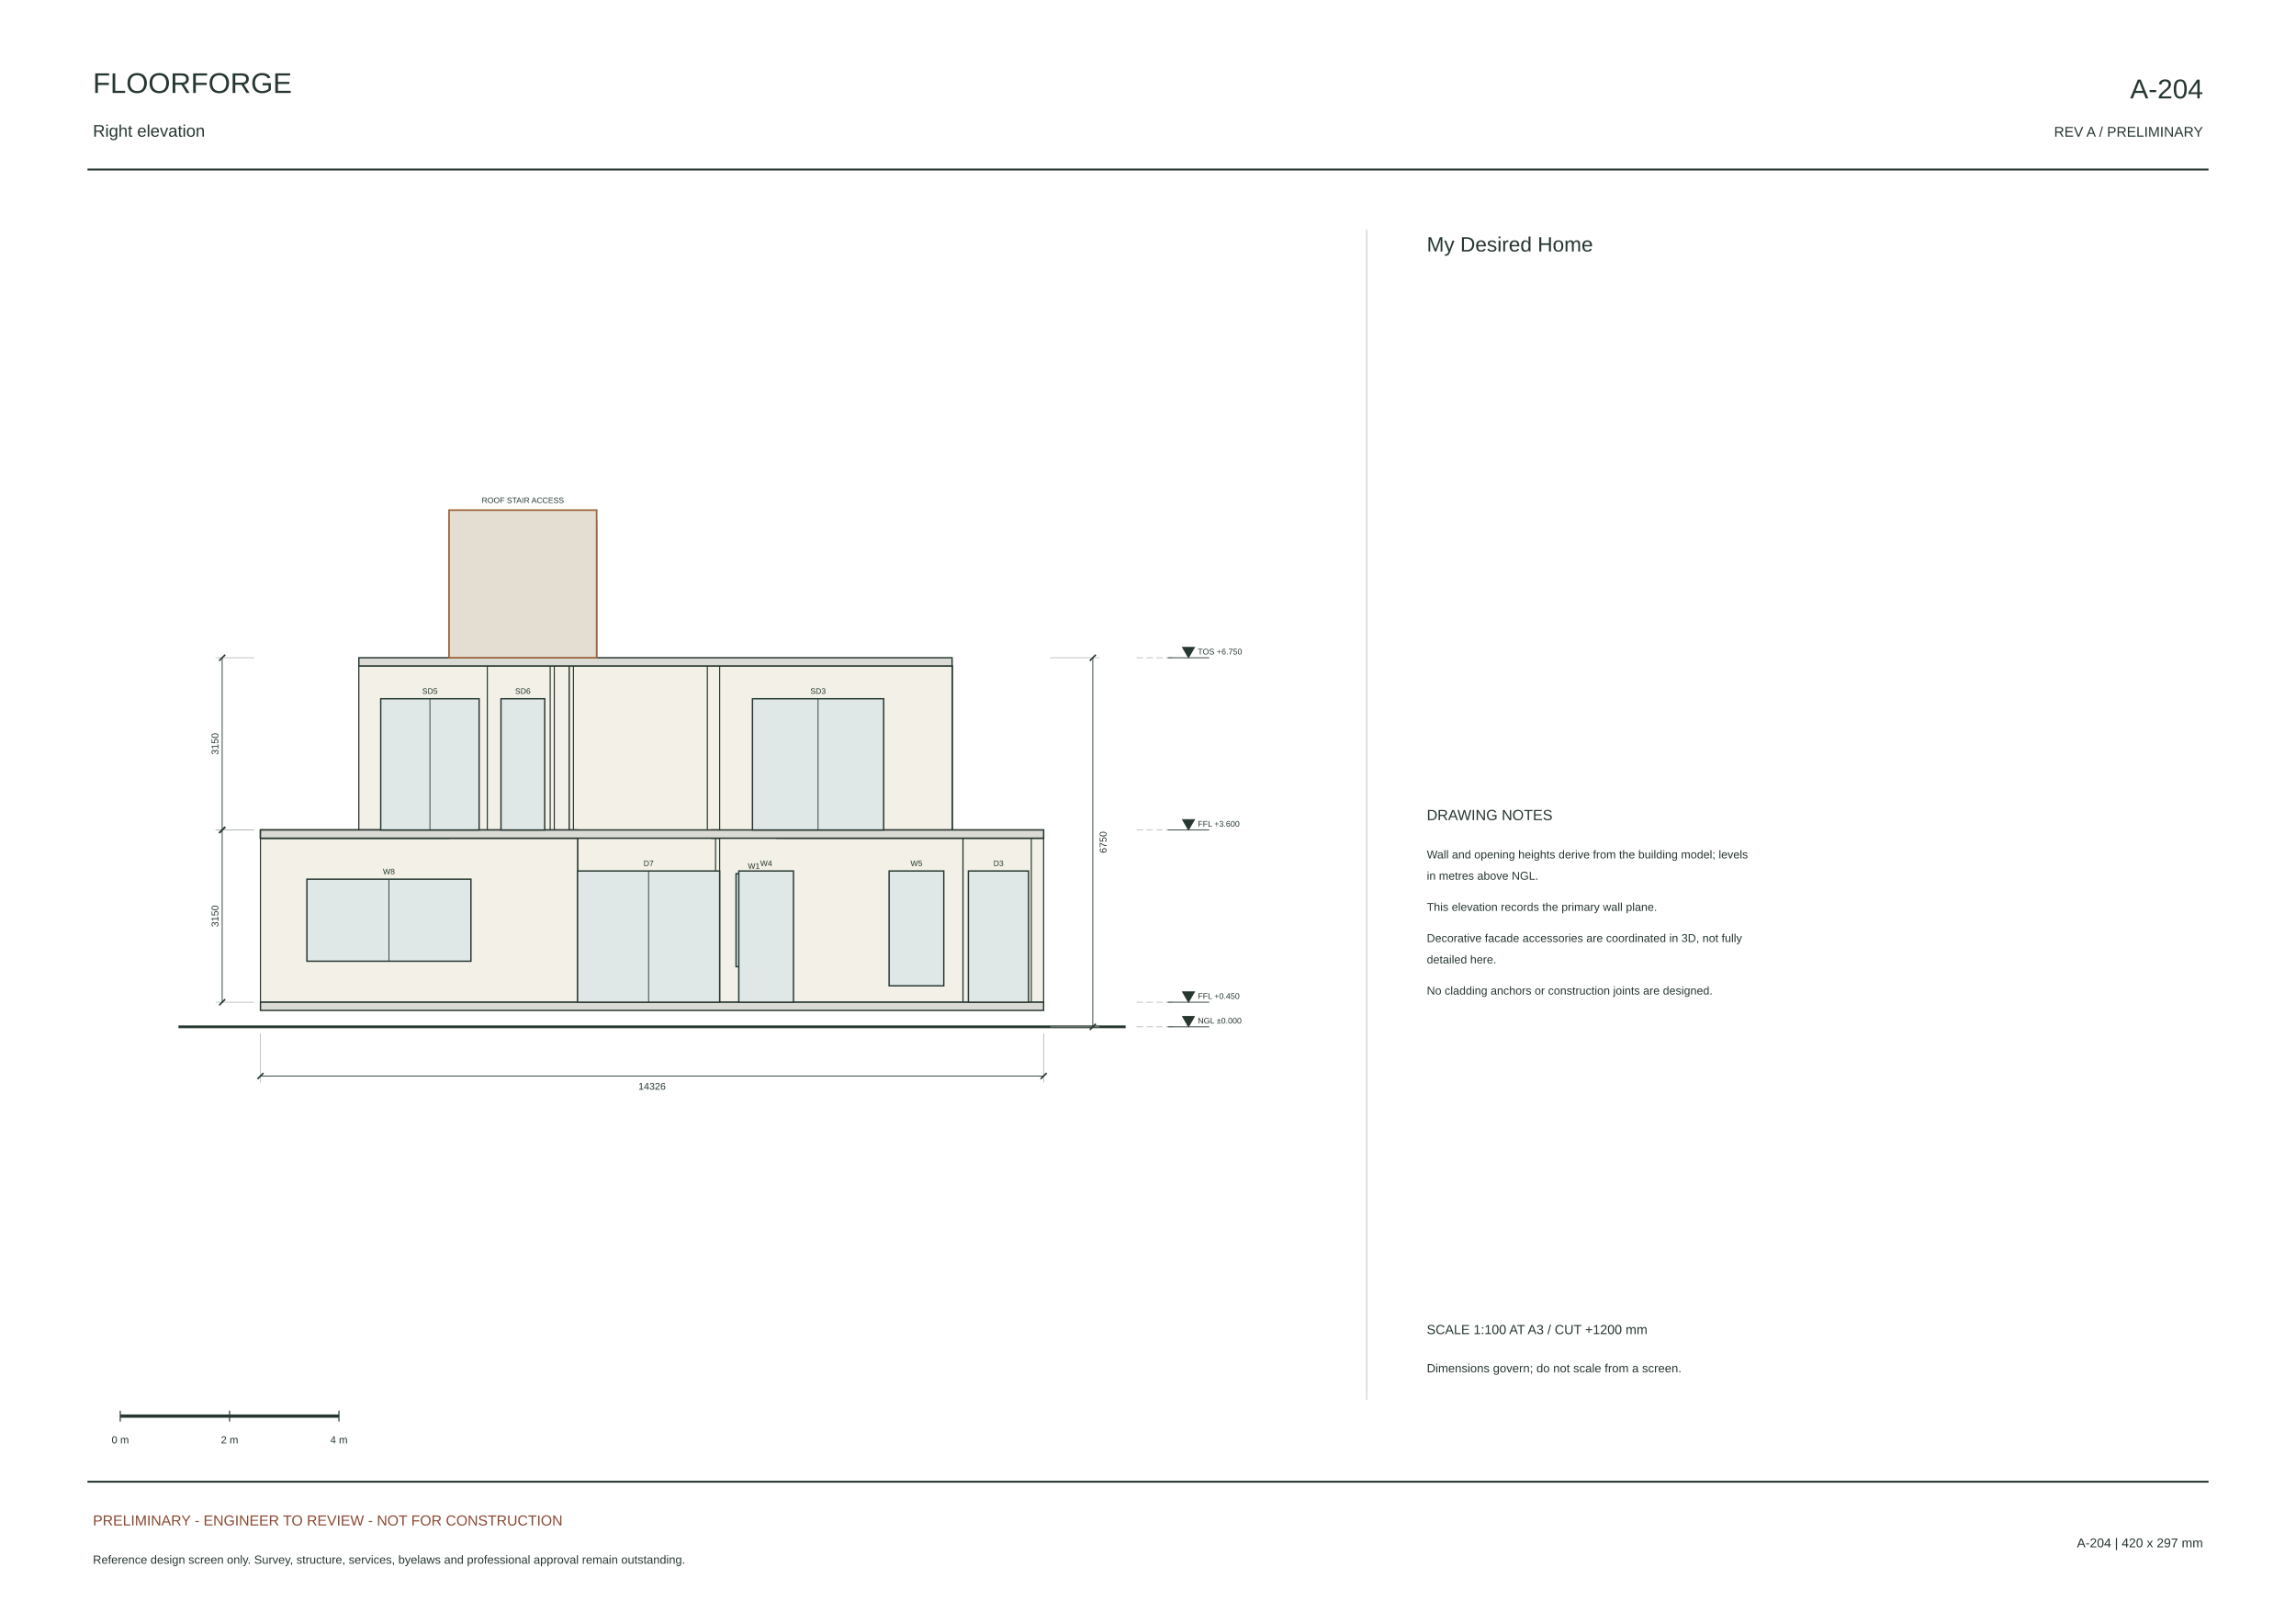
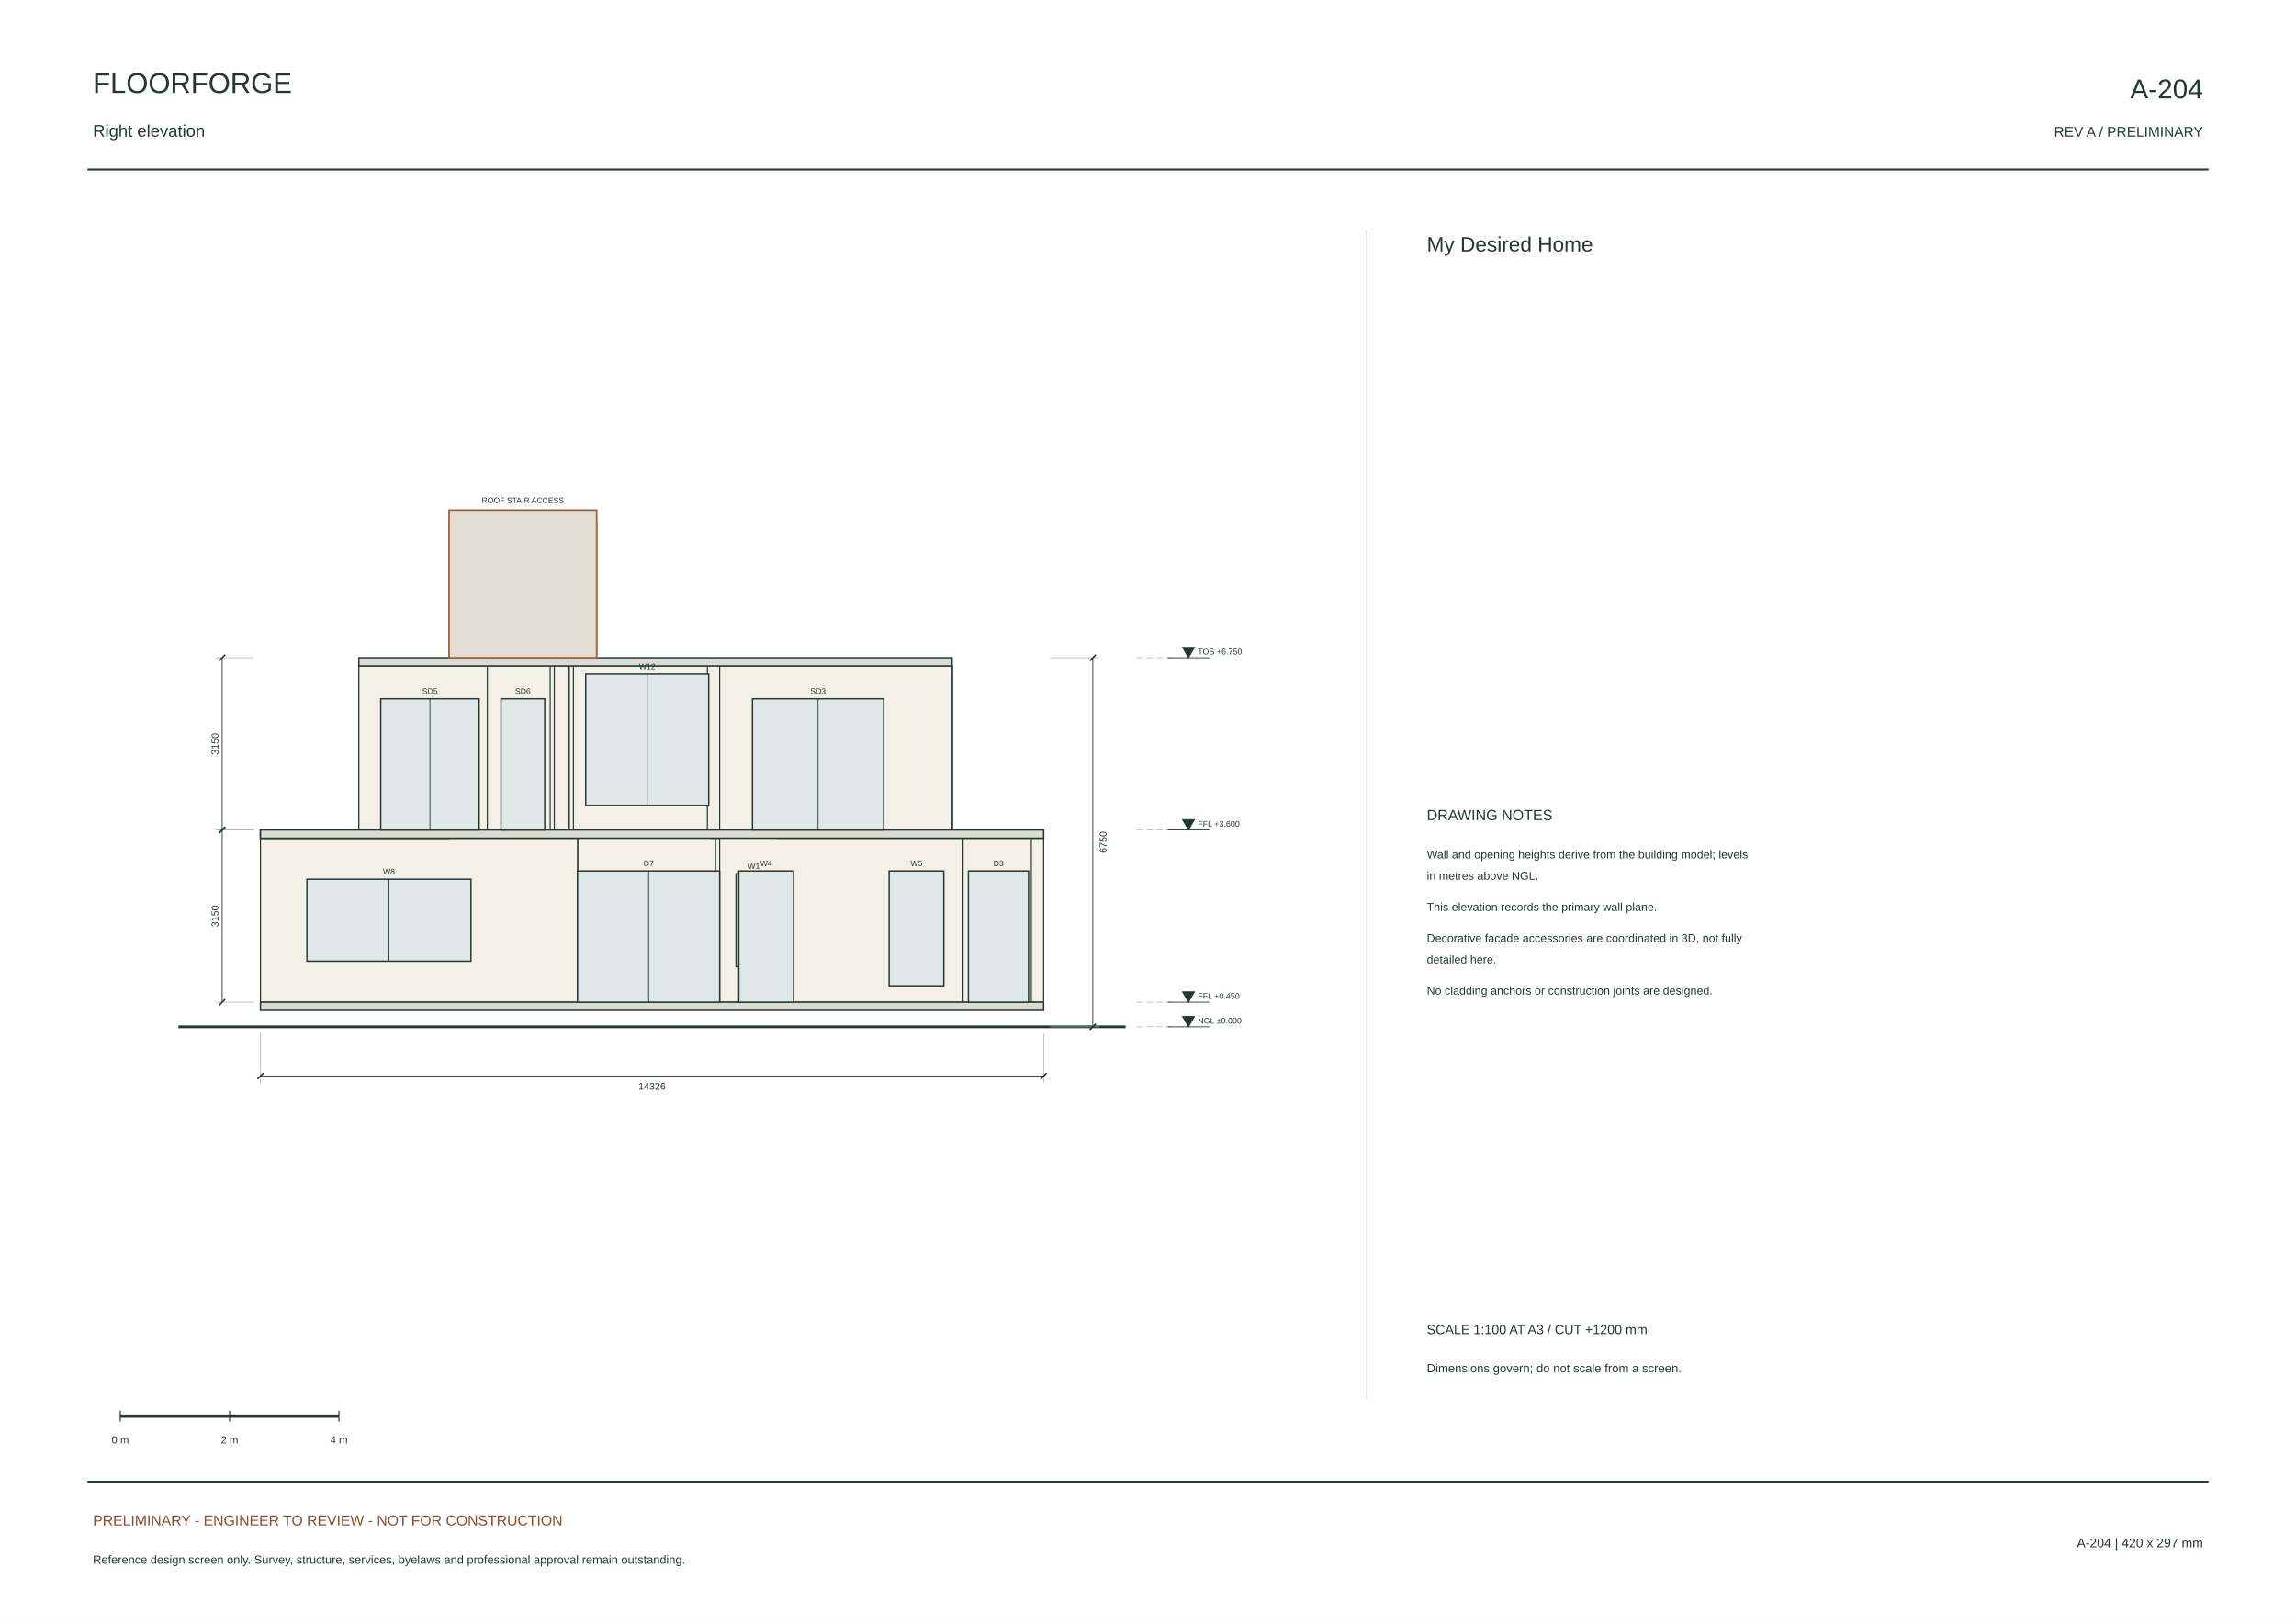
<svg xmlns="http://www.w3.org/2000/svg" width="420mm" height="297mm" viewBox="0 0 420 297">
  <rect width="420" height="297" fill="white" />
  <g font-family="Arial,Helvetica,sans-serif">
    <path d="M 16 31 H 404 M 16 271 H 404" stroke="#25372f" stroke-width=".35" />
    <text x="17" y="17" fill="#25372f" font-size="5.2" text-anchor="start">FLOORFORGE</text>
    <text x="17" y="25" fill="#25372f" font-size="3.1" text-anchor="start">Right elevation</text>
    <text x="403" y="18" fill="#25372f" font-size="5" text-anchor="end">A-204</text>
    <text x="403" y="25" fill="#25372f" font-size="2.6" text-anchor="end">REV A / PRELIMINARY</text>
    <polygon points="82.145,183.3 124.145,183.3 124.145,153.3 82.145,153.3" fill="#f2f0e7" stroke="#25372f" stroke-width="0.2" />
    <polygon points="82.145,183.3 83.645,183.3 83.645,153.3 82.145,153.3" fill="#f2f0e7" stroke="#25372f" stroke-width="0.2" />
    <polygon points="82.145,183.3 83.645,183.3 83.645,153.3 82.145,153.3" fill="#f2f0e7" stroke="#25372f" stroke-width="0.2" />
    <polygon points="82.145,183.3 83.645,183.3 83.645,153.3 82.145,153.3" fill="#f2f0e7" stroke="#25372f" stroke-width="0.2" />
    <polygon points="122.645,183.3 181.905,183.3 181.905,153.3 122.645,153.3" fill="#f2f0e7" stroke="#25372f" stroke-width="0.2" />
    <polygon points="122.645,183.3 124.145,183.3 124.145,153.3 122.645,153.3" fill="#f2f0e7" stroke="#25372f" stroke-width="0.2" />
    <polygon points="180.405,183.3 181.905,183.3 181.905,153.3 180.405,153.3" fill="#f2f0e7" stroke="#25372f" stroke-width="0.2" />
    <polygon points="180.405,183.3 181.905,183.3 181.905,153.3 180.405,153.3" fill="#f2f0e7" stroke="#25372f" stroke-width="0.2" />
    <polygon points="47.645,183.3 69.145,183.3 69.145,153.3 47.645,153.3" fill="#f2f0e7" stroke="#25372f" stroke-width="0.2" />
    <polygon points="47.645,183.3 49.145,183.3 49.145,153.3 47.645,153.3" fill="#f2f0e7" stroke="#25372f" stroke-width="0.2" />
    <polygon points="67.645,183.3 69.145,183.3 69.145,153.3 67.645,153.3" fill="#f2f0e7" stroke="#25372f" stroke-width="0.2" />
    <polygon points="67.645,183.3 69.145,183.3 69.145,153.3 67.645,153.3" fill="#f2f0e7" stroke="#25372f" stroke-width="0.2" />
    <polygon points="67.645,183.3 69.145,183.3 69.145,153.3 67.645,153.3" fill="#f2f0e7" stroke="#25372f" stroke-width="0.2" />
    <polygon points="47.645,183.3 69.145,183.3 69.145,153.3 47.645,153.3" fill="#f2f0e7" stroke="#25372f" stroke-width="0.2" />
    <polygon points="47.645,183.3 49.145,183.3 49.145,153.3 47.645,153.3" fill="#f2f0e7" stroke="#25372f" stroke-width="0.2" />
    <polygon points="67.645,183.3 69.895,183.3 69.895,153.3 67.645,153.3" fill="#f2f0e7" stroke="#25372f" stroke-width="0.2" />
    <polygon points="68.395,183.3 82.895,183.3 82.895,153.3 68.395,153.3" fill="#f2f0e7" stroke="#25372f" stroke-width="0.2" />
    <polygon points="81.395,183.3 83.645,183.3 83.645,153.3 81.395,153.3" fill="#f2f0e7" stroke="#25372f" stroke-width="0.2" />
    <polygon points="82.145,183.3 83.645,183.3 83.645,153.3 82.145,153.3" fill="#f2f0e7" stroke="#25372f" stroke-width="0.2" />
    <polygon points="164.145,183.3 181.905,183.3 181.905,153.3 164.145,153.3" fill="#f2f0e7" stroke="#25372f" stroke-width="0.2" />
    <polygon points="164.145,183.3 165.645,183.3 165.645,153.3 164.145,153.3" fill="#f2f0e7" stroke="#25372f" stroke-width="0.2" />
    <polygon points="180.405,183.3 182.655,183.3 182.655,153.3 180.405,153.3" fill="#f2f0e7" stroke="#25372f" stroke-width="0.2" />
    <polygon points="181.155,183.3 190.905,183.3 190.905,153.3 181.155,153.3" fill="#f2f0e7" stroke="#25372f" stroke-width="0.2" />
    <polygon points="189.405,183.3 190.905,183.3 190.905,153.3 189.405,153.3" fill="#f2f0e7" stroke="#25372f" stroke-width="0.2" />
    <polygon points="82.145,183.3 124.145,183.3 124.145,153.3 82.145,153.3" fill="#f2f0e7" stroke="#25372f" stroke-width="0.2" />
    <polygon points="82.145,183.3 83.645,183.3 83.645,153.3 82.145,153.3" fill="#f2f0e7" stroke="#25372f" stroke-width="0.2" />
    <polygon points="122.645,183.3 124.145,183.3 124.145,153.3 122.645,153.3" fill="#f2f0e7" stroke="#25372f" stroke-width="0.2" />
    <polygon points="122.645,183.3 133.145,183.3 133.145,153.3 122.645,153.3" fill="#f2f0e7" stroke="#25372f" stroke-width="0.2" />
    <polygon points="131.645,183.3 133.895,183.3 133.895,153.3 131.645,153.3" fill="#f2f0e7" stroke="#25372f" stroke-width="0.2" />
    <polygon points="132.395,183.3 142.895,183.3 142.895,153.3 132.395,153.3" fill="#f2f0e7" stroke="#25372f" stroke-width="0.2" />
    <polygon points="141.395,183.3 165.645,183.3 165.645,153.3 141.395,153.3" fill="#f2f0e7" stroke="#25372f" stroke-width="0.2" />
    <polygon points="131.645,183.3 133.145,183.3 133.145,153.3 131.645,153.3" fill="#f2f0e7" stroke="#25372f" stroke-width="0.2" />
    <polygon points="131.645,183.3 133.145,183.3 133.145,153.3 131.645,153.3" fill="#f2f0e7" stroke="#25372f" stroke-width="0.2" />
    <polygon points="131.645,183.3 133.145,183.3 133.145,153.3 131.645,153.3" fill="#f2f0e7" stroke="#25372f" stroke-width="0.2" />
    <polygon points="131.645,183.3 133.145,183.3 133.145,153.3 131.645,153.3" fill="#f2f0e7" stroke="#25372f" stroke-width="0.2" />
    <polygon points="164.145,183.3 165.645,183.3 165.645,153.3 164.145,153.3" fill="#f2f0e7" stroke="#25372f" stroke-width="0.2" />
    <polygon points="142.145,183.3 158.145,183.3 158.145,153.3 142.145,153.3" fill="#f2f0e7" stroke="#25372f" stroke-width="0.2" />
    <polygon points="142.145,183.3 143.645,183.3 143.645,153.3 142.145,153.3" fill="#f2f0e7" stroke="#25372f" stroke-width="0.2" />
    <polygon points="142.145,183.3 143.645,183.3 143.645,153.3 142.145,153.3" fill="#f2f0e7" stroke="#25372f" stroke-width="0.2" />
    <polygon points="142.145,183.3 143.645,183.3 143.645,153.3 142.145,153.3" fill="#f2f0e7" stroke="#25372f" stroke-width="0.2" />
    <polygon points="156.645,183.3 165.645,183.3 165.645,153.3 156.645,153.3" fill="#f2f0e7" stroke="#25372f" stroke-width="0.2" />
    <polygon points="156.645,183.3 158.145,183.3 158.145,153.3 156.645,153.3" fill="#f2f0e7" stroke="#25372f" stroke-width="0.2" />
    <polygon points="164.145,183.3 190.905,183.3 190.905,153.3 164.145,153.3" fill="#f2f0e7" stroke="#25372f" stroke-width="0.2" />
    <polygon points="189.405,183.3 190.905,183.3 190.905,153.3 189.405,153.3" fill="#f2f0e7" stroke="#25372f" stroke-width="0.2" />
    <polygon points="47.645,183.3 67.145,183.3 67.145,153.3 47.645,153.3" fill="#f2f0e7" stroke="#25372f" stroke-width="0.2" />
    <polygon points="47.645,183.3 49.145,183.3 49.145,153.3 47.645,153.3" fill="#f2f0e7" stroke="#25372f" stroke-width="0.2" />
    <polygon points="65.645,183.3 83.645,183.3 83.645,153.3 65.645,153.3" fill="#f2f0e7" stroke="#25372f" stroke-width="0.2" />
    <polygon points="65.645,183.3 67.145,183.3 67.145,153.3 65.645,153.3" fill="#f2f0e7" stroke="#25372f" stroke-width="0.2" />
    <polygon points="82.145,183.3 90.645,183.3 90.645,153.3 82.145,153.3" fill="#f2f0e7" stroke="#25372f" stroke-width="0.2" />
    <polygon points="89.145,183.3 90.645,183.3 90.645,153.3 89.145,153.3" fill="#f2f0e7" stroke="#25372f" stroke-width="0.2" />
    <polygon points="131.645,183.3 133.895,183.3 133.895,153.3 131.645,153.3" fill="#f2f0e7" stroke="#25372f" stroke-width="0.2" />
    <polygon points="132.395,183.3 142.895,183.3 142.895,153.3 132.395,153.3" fill="#f2f0e7" stroke="#25372f" stroke-width="0.2" />
    <polygon points="141.395,183.3 143.645,183.3 143.645,153.3 141.395,153.3" fill="#f2f0e7" stroke="#25372f" stroke-width="0.2" />
    <polygon points="131.645,183.3 133.145,183.3 133.145,153.3 131.645,153.3" fill="#f2f0e7" stroke="#25372f" stroke-width="0.2" />
    <polygon points="142.145,183.3 158.145,183.3 158.145,153.3 142.145,153.3" fill="#f2f0e7" stroke="#25372f" stroke-width="0.2" />
    <polygon points="156.645,183.3 176.145,183.3 176.145,153.3 156.645,153.3" fill="#f2f0e7" stroke="#25372f" stroke-width="0.2" />
    <polygon points="174.645,183.3 176.895,183.3 176.895,153.3 174.645,153.3" fill="#f2f0e7" stroke="#25372f" stroke-width="0.2" />
    <polygon points="175.395,183.3 190.155,183.3 190.155,153.3 175.395,153.3" fill="#f2f0e7" stroke="#25372f" stroke-width="0.2" />
    <polygon points="188.655,183.3 190.905,183.3 190.905,153.3 188.655,153.3" fill="#f2f0e7" stroke="#25372f" stroke-width="0.2" />
    <polygon points="174.645,183.3 176.145,183.3 176.145,153.3 174.645,153.3" fill="#f2f0e7" stroke="#25372f" stroke-width="0.2" />
    <polygon points="174.645,183.3 176.145,183.3 176.145,153.3 174.645,153.3" fill="#f2f0e7" stroke="#25372f" stroke-width="0.2" />
    <polygon points="47.645,183.3 67.145,183.3 67.145,153.3 47.645,153.3" fill="#f2f0e7" stroke="#25372f" stroke-width="0.2" />
    <polygon points="47.645,183.3 49.145,183.3 49.145,153.3 47.645,153.3" fill="#f2f0e7" stroke="#25372f" stroke-width="0.2" />
    <polygon points="47.645,183.3 90.645,183.3 90.645,153.3 47.645,153.3" fill="#f2f0e7" stroke="#25372f" stroke-width="0.2" />
    <polygon points="47.645,183.3 49.145,183.3 49.145,153.3 47.645,153.3" fill="#f2f0e7" stroke="#25372f" stroke-width="0.2" />
    <polygon points="89.145,183.3 105.645,183.3 105.645,153.3 89.145,153.3" fill="#f2f0e7" stroke="#25372f" stroke-width="0.2" />
    <polygon points="104.145,183.3 105.645,183.3 105.645,153.3 104.145,153.3" fill="#f2f0e7" stroke="#25372f" stroke-width="0.2" />
    <polygon points="104.145,183.3 106.395,183.3 106.395,153.3 104.145,153.3" fill="#f2f0e7" stroke="#25372f" stroke-width="0.2" />
    <polygon points="104.895,183.3 132.395,183.3 132.395,153.3 104.895,153.3" fill="#f2f0e7" stroke="#25372f" stroke-width="0.2" />
    <polygon points="130.895,183.3 133.145,183.3 133.145,153.3 130.895,153.3" fill="#f2f0e7" stroke="#25372f" stroke-width="0.2" />
    <polygon points="104.145,183.3 105.645,183.3 105.645,153.3 104.145,153.3" fill="#f2f0e7" stroke="#25372f" stroke-width="0.2" />
    <polygon points="104.145,183.3 105.645,183.3 105.645,153.3 104.145,153.3" fill="#f2f0e7" stroke="#25372f" stroke-width="0.2" />
    <polygon points="131.645,183.3 133.145,183.3 133.145,153.3 131.645,153.3" fill="#f2f0e7" stroke="#25372f" stroke-width="0.2" />
    <polygon points="131.645,183.3 133.145,183.3 133.145,153.3 131.645,153.3" fill="#f2f0e7" stroke="#25372f" stroke-width="0.2" />
    <polygon points="47.645,183.3 105.645,183.3 105.645,153.3 47.645,153.3" fill="#f2f0e7" stroke="#25372f" stroke-width="0.2" />
    <polygon points="131.645,183.3 176.145,183.3 176.145,153.3 131.645,153.3" fill="#f2f0e7" stroke="#25372f" stroke-width="0.2" />
    <polygon points="82.145,151.8 133.145,151.8 133.145,121.8 82.145,121.8" fill="#f2f0e7" stroke="#25372f" stroke-width="0.2" />
    <polygon points="82.145,151.8 83.645,151.8 83.645,121.8 82.145,121.8" fill="#f2f0e7" stroke="#25372f" stroke-width="0.2" />
    <polygon points="82.145,151.8 83.645,151.8 83.645,121.8 82.145,121.8" fill="#f2f0e7" stroke="#25372f" stroke-width="0.2" />
    <polygon points="82.145,151.8 83.645,151.8 83.645,121.8 82.145,121.8" fill="#f2f0e7" stroke="#25372f" stroke-width="0.2" />
    <polygon points="131.645,151.8 164.645,151.8 164.645,121.8 131.645,121.8" fill="#f2f0e7" stroke="#25372f" stroke-width="0.2" />
    <polygon points="131.645,151.8 133.145,151.8 133.145,121.8 131.645,121.8" fill="#f2f0e7" stroke="#25372f" stroke-width="0.2" />
    <polygon points="163.145,151.8 164.645,151.8 164.645,121.8 163.145,121.8" fill="#f2f0e7" stroke="#25372f" stroke-width="0.2" />
    <polygon points="163.145,151.8 164.645,151.8 164.645,121.8 163.145,121.8" fill="#f2f0e7" stroke="#25372f" stroke-width="0.2" />
    <polygon points="65.645,151.8 82.895,151.8 82.895,121.8 65.645,121.8" fill="#f2f0e7" stroke="#25372f" stroke-width="0.2" />
    <polygon points="81.395,151.8 83.645,151.8 83.645,121.8 81.395,121.8" fill="#f2f0e7" stroke="#25372f" stroke-width="0.2" />
    <polygon points="65.645,151.8 67.145,151.8 67.145,121.8 65.645,121.8" fill="#f2f0e7" stroke="#25372f" stroke-width="0.2" />
    <polygon points="82.145,151.8 90.645,151.8 90.645,121.8 82.145,121.8" fill="#f2f0e7" stroke="#25372f" stroke-width="0.2" />
    <polygon points="89.145,151.8 133.145,151.8 133.145,121.8 89.145,121.8" fill="#f2f0e7" stroke="#25372f" stroke-width="0.2" />
    <polygon points="89.145,151.8 90.645,151.8 90.645,121.8 89.145,121.8" fill="#f2f0e7" stroke="#25372f" stroke-width="0.2" />
    <polygon points="131.645,151.8 133.145,151.8 133.145,121.8 131.645,121.8" fill="#f2f0e7" stroke="#25372f" stroke-width="0.2" />
    <polygon points="131.645,151.8 164.645,151.8 164.645,121.8 131.645,121.8" fill="#f2f0e7" stroke="#25372f" stroke-width="0.2" />
    <polygon points="131.645,151.8 133.145,151.8 133.145,121.8 131.645,121.8" fill="#f2f0e7" stroke="#25372f" stroke-width="0.2" />
    <polygon points="100.645,151.8 102.145,151.8 102.145,121.8 100.645,121.8" fill="#f2f0e7" stroke="#25372f" stroke-width="0.2" />
    <polygon points="131.645,151.8 144.645,151.8 144.645,121.8 131.645,121.8" fill="#f2f0e7" stroke="#25372f" stroke-width="0.2" />
    <polygon points="143.145,151.8 174.165,151.8 174.165,121.8 143.145,121.8" fill="#f2f0e7" stroke="#25372f" stroke-width="0.2" />
    <polygon points="143.145,151.8 144.645,151.8 144.645,121.8 143.145,121.8" fill="#f2f0e7" stroke="#25372f" stroke-width="0.2" />
    <polygon points="172.665,151.8 174.165,151.8 174.165,121.8 172.665,121.8" fill="#f2f0e7" stroke="#25372f" stroke-width="0.2" />
    <polygon points="65.645,151.8 90.645,151.8 90.645,121.8 65.645,121.8" fill="#f2f0e7" stroke="#25372f" stroke-width="0.2" />
    <polygon points="65.645,151.8 67.145,151.8 67.145,121.8 65.645,121.8" fill="#f2f0e7" stroke="#25372f" stroke-width="0.2" />
    <polygon points="89.145,151.8 90.645,151.8 90.645,121.8 89.145,121.8" fill="#f2f0e7" stroke="#25372f" stroke-width="0.2" />
    <polygon points="130.145,151.8 133.145,151.8 133.145,121.8 130.145,121.8" fill="#f2f0e7" stroke="#25372f" stroke-width="0.2" />
    <polygon points="131.645,151.8 144.645,151.8 144.645,121.8 131.645,121.8" fill="#f2f0e7" stroke="#25372f" stroke-width="0.2" />
+     <polygon points="131.645,151.8 133.145,151.8 133.145,121.8 131.645,121.8" fill="#f2f0e7" stroke="#25372f" stroke-width="0.2" />
    <polygon points="131.645,151.8 133.145,151.8 133.145,121.8 131.645,121.8" fill="#f2f0e7" stroke="#25372f" stroke-width="0.2" />
    <polygon points="143.145,151.8 174.165,151.8 174.165,121.8 143.145,121.8" fill="#f2f0e7" stroke="#25372f" stroke-width="0.2" />
    <polygon points="172.665,151.8 174.165,151.8 174.165,121.8 172.665,121.8" fill="#f2f0e7" stroke="#25372f" stroke-width="0.2" />
    <polygon points="65.645,151.8 90.645,151.8 90.645,121.8 65.645,121.8" fill="#f2f0e7" stroke="#25372f" stroke-width="0.2" />
    <polygon points="89.145,151.8 102.145,151.8 102.145,121.8 89.145,121.8" fill="#f2f0e7" stroke="#25372f" stroke-width="0.2" />
    <polygon points="100.645,151.8 102.895,151.8 102.895,121.8 100.645,121.8" fill="#f2f0e7" stroke="#25372f" stroke-width="0.2" />
    <polygon points="101.395,151.8 105.645,151.8 105.645,121.8 101.395,121.8" fill="#f2f0e7" stroke="#25372f" stroke-width="0.2" />
    <polygon points="104.145,151.8 105.645,151.8 105.645,121.8 104.145,121.8" fill="#f2f0e7" stroke="#25372f" stroke-width="0.2" />
    <polygon points="104.145,151.8 105.645,151.8 105.645,121.8 104.145,121.8" fill="#f2f0e7" stroke="#25372f" stroke-width="0.2" />
    <polygon points="104.145,151.8 105.645,151.8 105.645,121.8 104.145,121.8" fill="#f2f0e7" stroke="#25372f" stroke-width="0.2" />
    <polygon points="104.145,151.8 106.395,151.8 106.395,121.8 104.145,121.8" fill="#f2f0e7" stroke="#25372f" stroke-width="0.2" />
    <polygon points="104.895,151.8 130.895,151.8 130.895,121.8 104.895,121.8" fill="#f2f0e7" stroke="#25372f" stroke-width="0.2" />
    <polygon points="129.395,151.8 131.645,151.8 131.645,121.8 129.395,121.8" fill="#f2f0e7" stroke="#25372f" stroke-width="0.2" />
    <polygon points="131.645,151.8 174.165,151.8 174.165,121.8 131.645,121.8" fill="#f2f0e7" stroke="#25372f" stroke-width="0.2" />
    <polygon points="82.895,120.3 108.395,120.3 108.395,95.3 82.895,95.3" fill="#f2f0e7" stroke="#25372f" stroke-width="0.2" />
    <polygon points="107.645,120.3 109.145,120.3 109.145,95.3 107.645,95.3" fill="#f2f0e7" stroke="#25372f" stroke-width="0.2" />
    <polygon points="82.895,120.3 108.395,120.3 108.395,95.3 82.895,95.3" fill="#f2f0e7" stroke="#25372f" stroke-width="0.2" />
    <polygon points="82.145,120.3 83.645,120.3 83.645,95.3 82.145,95.3" fill="#f2f0e7" stroke="#25372f" stroke-width="0.2" />
    <polygon points="47.645,184.8 190.905,184.8 190.905,183.3 47.645,183.3" fill="#dadbd4" stroke="#25372f" stroke-width="0.25" />
    <polygon points="47.645,153.3 82.145,153.3 82.145,151.8 47.645,151.8" fill="#dadbd4" stroke="#25372f" stroke-width="0.25" />
    <polygon points="47.645,153.3 105.645,153.3 105.645,151.8 47.645,151.8" fill="#dadbd4" stroke="#25372f" stroke-width="0.25" />
    <polygon points="130.145,153.3 131.645,153.3 131.645,151.8 130.145,151.8" fill="#dadbd4" stroke="#25372f" stroke-width="0.25" />
    <polygon points="142.145,153.3 190.905,153.3 190.905,151.8 142.145,151.8" fill="#dadbd4" stroke="#25372f" stroke-width="0.25" />
    <polygon points="47.645,153.3 190.905,153.3 190.905,151.8 47.645,151.8" fill="#dadbd4" stroke="#25372f" stroke-width="0.25" />
    <polygon points="65.645,121.8 174.165,121.8 174.165,120.3 65.645,120.3" fill="#dadbd4" stroke="#25372f" stroke-width="0.25" />
    <path d="M 32.645 187.8 L 205.905 187.8" fill="none" stroke="#25372f" stroke-width="0.5" />
    <polygon points="82.145,120.3 109.145,120.3 109.145,93.3 82.145,93.3" fill="#e3ddd2" stroke="#9e653f" stroke-width="0.3" />
    <text x="95.645" y="92" fill="#25372f" font-size="1.45" text-anchor="middle">ROOF STAIR ACCESS</text>
    <polygon points="134.645,176.8 141.145,176.8 141.145,159.8 134.645,159.8" fill="#dfe8e7" stroke="#25372f" stroke-width="0.25" />
    <text x="137.895" y="158.9" fill="#25372f" font-size="1.45" text-anchor="middle">W1</text>
    <polygon points="135.145,183.3 145.145,183.3 145.145,159.3 135.145,159.3" fill="#dfe8e7" stroke="#25372f" stroke-width="0.25" />
    <text x="140.145" y="158.4" fill="#25372f" font-size="1.45" text-anchor="middle">W4</text>
    <polygon points="162.645,180.3 172.645,180.3 172.645,159.3 162.645,159.3" fill="#dfe8e7" stroke="#25372f" stroke-width="0.25" />
    <text x="167.645" y="158.4" fill="#25372f" font-size="1.45" text-anchor="middle">W5</text>
    <polygon points="177.145,183.3 188.145,183.3 188.145,159.3 177.145,159.3" fill="#dfe8e7" stroke="#25372f" stroke-width="0.25" />
    <text x="182.645" y="158.4" fill="#25372f" font-size="1.45" text-anchor="middle">D3</text>
    <polygon points="56.145,175.8 86.145,175.8 86.145,160.8 56.145,160.8" fill="#dfe8e7" stroke="#25372f" stroke-width="0.25" />
    <path d="M 71.145 175.8 L 71.145 160.8" fill="none" stroke="#25372f" stroke-width="0.15" />
    <text x="71.145" y="159.9" fill="#25372f" font-size="1.45" text-anchor="middle">W8</text>
    <polygon points="105.645,183.3 131.645,183.3 131.645,159.3 105.645,159.3" fill="#dfe8e7" stroke="#25372f" stroke-width="0.25" />
    <path d="M 118.645 183.3 L 118.645 159.3" fill="none" stroke="#25372f" stroke-width="0.15" />
    <text x="118.645" y="158.4" fill="#25372f" font-size="1.45" text-anchor="middle">D7</text>
+     <polygon points="107.145,147.3 129.645,147.3 129.645,123.3 107.145,123.3" fill="#dfe8e7" stroke="#25372f" stroke-width="0.25" />
+     <path d="M 118.395 147.3 L 118.395 123.3" fill="none" stroke="#25372f" stroke-width="0.15" />
+     <text x="118.395" y="122.4" fill="#25372f" font-size="1.45" text-anchor="middle">W12</text>
    <polygon points="137.645,151.8 161.645,151.8 161.645,127.8 137.645,127.8" fill="#dfe8e7" stroke="#25372f" stroke-width="0.25" />
    <path d="M 149.645 151.8 L 149.645 127.8" fill="none" stroke="#25372f" stroke-width="0.15" />
    <text x="149.645" y="126.9" fill="#25372f" font-size="1.45" text-anchor="middle">SD3</text>
    <polygon points="69.645,151.8 87.645,151.8 87.645,127.8 69.645,127.8" fill="#dfe8e7" stroke="#25372f" stroke-width="0.25" />
    <path d="M 78.645 151.8 L 78.645 127.8" fill="none" stroke="#25372f" stroke-width="0.15" />
    <text x="78.645" y="126.9" fill="#25372f" font-size="1.45" text-anchor="middle">SD5</text>
    <polygon points="91.645,151.8 99.645,151.8 99.645,127.8 91.645,127.8" fill="#dfe8e7" stroke="#25372f" stroke-width="0.25" />
    <text x="95.645" y="126.9" fill="#25372f" font-size="1.45" text-anchor="middle">SD6</text>
    <path d="M 47.645 189 L 47.645 198" fill="none" stroke="#a8afa4" stroke-width="0.12" />
    <path d="M 190.905 189 L 190.905 198" fill="none" stroke="#a8afa4" stroke-width="0.12" />
    <path d="M 47.645 196.8 L 190.905 196.8" fill="none" stroke="#25372f" stroke-width="0.15" />
    <path d="M 47.095 197.35 L 48.195 196.25" fill="none" stroke="#25372f" stroke-width="0.28" />
    <path d="M 190.355 197.35 L 191.455 196.25" fill="none" stroke="#25372f" stroke-width="0.28" />
    <text x="119.275" y="199.3" fill="#25372f" font-size="1.8" text-anchor="middle">14326</text>
    <path d="M 192.105 187.8 L 201.105 187.8" fill="none" stroke="#a8afa4" stroke-width="0.12" />
    <path d="M 192.105 120.3 L 201.105 120.3" fill="none" stroke="#a8afa4" stroke-width="0.12" />
    <path d="M 199.905 187.8 L 199.905 120.3" fill="none" stroke="#25372f" stroke-width="0.15" />
    <path d="M 199.355 188.35 L 200.455 187.25" fill="none" stroke="#25372f" stroke-width="0.28" />
    <path d="M 199.355 120.85 L 200.455 119.75" fill="none" stroke="#25372f" stroke-width="0.28" />
    <text x="202.405" y="154.05" fill="#25372f" font-size="1.8" text-anchor="middle" transform="rotate(-90.0 202.405 154.05)">6750</text>
    <path d="M 46.445 183.3 L 39.445 183.3" fill="none" stroke="#a8afa4" stroke-width="0.12" />
    <path d="M 46.445 151.8 L 39.445 151.8" fill="none" stroke="#a8afa4" stroke-width="0.12" />
    <path d="M 40.645 183.3 L 40.645 151.8" fill="none" stroke="#25372f" stroke-width="0.15" />
    <path d="M 40.095 183.85 L 41.195 182.75" fill="none" stroke="#25372f" stroke-width="0.28" />
    <path d="M 40.095 152.35 L 41.195 151.25" fill="none" stroke="#25372f" stroke-width="0.28" />
    <text x="39.945" y="167.55" fill="#25372f" font-size="1.8" text-anchor="middle" transform="rotate(-90.0 39.945 167.55)">3150</text>
    <path d="M 46.445 151.8 L 39.445 151.8" fill="none" stroke="#a8afa4" stroke-width="0.12" />
    <path d="M 46.445 120.3 L 39.445 120.3" fill="none" stroke="#a8afa4" stroke-width="0.12" />
    <path d="M 40.645 151.8 L 40.645 120.3" fill="none" stroke="#25372f" stroke-width="0.15" />
    <path d="M 40.095 152.35 L 41.195 151.25" fill="none" stroke="#25372f" stroke-width="0.28" />
    <path d="M 40.095 120.85 L 41.195 119.75" fill="none" stroke="#25372f" stroke-width="0.28" />
    <text x="39.945" y="136.05" fill="#25372f" font-size="1.8" text-anchor="middle" transform="rotate(-90.0 39.945 136.05)">3150</text>
    <path d="M 207.905 187.8 L 214.905 187.8" fill="none" stroke="#a8afa4" stroke-width="0.12" stroke-dasharray="1.2 .6" />
    <polygon points="216.305,185.9 218.505,185.9 217.405,187.8" fill="#25372f" stroke="#25372f" stroke-width="0.15" />
    <path d="M 213.605 187.8 L 221.205 187.8" fill="none" stroke="#25372f" stroke-width="0.15" />
    <text x="219.105" y="187.2" fill="#25372f" font-size="1.5" text-anchor="start">NGL ±0.000</text>
    <path d="M 207.905 183.3 L 214.905 183.3" fill="none" stroke="#a8afa4" stroke-width="0.12" stroke-dasharray="1.2 .6" />
    <polygon points="216.305,181.4 218.505,181.4 217.405,183.3" fill="#25372f" stroke="#25372f" stroke-width="0.15" />
    <path d="M 213.605 183.3 L 221.205 183.3" fill="none" stroke="#25372f" stroke-width="0.15" />
    <text x="219.105" y="182.7" fill="#25372f" font-size="1.5" text-anchor="start">FFL +0.450</text>
    <path d="M 207.905 151.8 L 214.905 151.8" fill="none" stroke="#a8afa4" stroke-width="0.12" stroke-dasharray="1.2 .6" />
    <polygon points="216.305,149.9 218.505,149.9 217.405,151.8" fill="#25372f" stroke="#25372f" stroke-width="0.15" />
    <path d="M 213.605 151.8 L 221.205 151.8" fill="none" stroke="#25372f" stroke-width="0.15" />
    <text x="219.105" y="151.2" fill="#25372f" font-size="1.5" text-anchor="start">FFL +3.600</text>
    <path d="M 207.905 120.3 L 214.905 120.3" fill="none" stroke="#a8afa4" stroke-width="0.12" stroke-dasharray="1.2 .6" />
    <polygon points="216.305,118.4 218.505,118.4 217.405,120.3" fill="#25372f" stroke="#25372f" stroke-width="0.15" />
    <path d="M 213.605 120.3 L 221.205 120.3" fill="none" stroke="#25372f" stroke-width="0.15" />
    <text x="219.105" y="119.7" fill="#25372f" font-size="1.5" text-anchor="start">TOS +6.750</text>
    <path d="M 250 42 V 256" stroke="#c9d0c7" stroke-width=".2" />
    <text x="261" y="46" fill="#25372f" font-size="3.8" text-anchor="start">My Desired Home</text>
    <text x="261" y="150" fill="#25372f" font-size="2.7" text-anchor="start">DRAWING NOTES</text>
    <text x="261" y="157" fill="#25372f" font-size="2.1" text-anchor="start">Wall and opening heights derive from the building model; levels</text>
    <text x="261" y="160.9" fill="#25372f" font-size="2.1" text-anchor="start">in metres above NGL.</text>
    <text x="261" y="166.6" fill="#25372f" font-size="2.1" text-anchor="start">This elevation records the primary wall plane.</text>
    <text x="261" y="172.3" fill="#25372f" font-size="2.1" text-anchor="start">Decorative facade accessories are coordinated in 3D, not fully</text>
    <text x="261" y="176.2" fill="#25372f" font-size="2.1" text-anchor="start">detailed here.</text>
    <text x="261" y="181.9" fill="#25372f" font-size="2.1" text-anchor="start">No cladding anchors or construction joints are designed.</text>
    <text x="261" y="244" fill="#25372f" font-size="2.4" text-anchor="start">SCALE 1:100 AT A3 / CUT +1200 mm</text>
    <text x="261" y="251" fill="#25372f" font-size="2.2" text-anchor="start">Dimensions govern; do not scale from a screen.</text>
    <path d="M 22 259 H 62.0" stroke="#25372f" stroke-width=".6" />
    <path d="M 22.0 258 V 260" stroke="#25372f" stroke-width=".2" />
    <text x="22" y="264" fill="#25372f" font-size="1.9" text-anchor="middle">0 m</text>
    <path d="M 42.0 258 V 260" stroke="#25372f" stroke-width=".2" />
    <text x="42" y="264" fill="#25372f" font-size="1.9" text-anchor="middle">2 m</text>
    <path d="M 62.0 258 V 260" stroke="#25372f" stroke-width=".2" />
    <text x="62" y="264" fill="#25372f" font-size="1.9" text-anchor="middle">4 m</text>
    <text x="17" y="279" fill="#8a4933" font-size="2.65" text-anchor="start">PRELIMINARY - ENGINEER TO REVIEW - NOT FOR CONSTRUCTION</text>
    <text x="17" y="286" fill="#25372f" font-size="2.15" text-anchor="start">Reference design screen only. Survey, structure, services, byelaws and professional approval remain outstanding.</text>
    <text x="403" y="283" fill="#25372f" font-size="2.35" text-anchor="end">A-204  |  420 x 297 mm</text>
  </g>
</svg>
